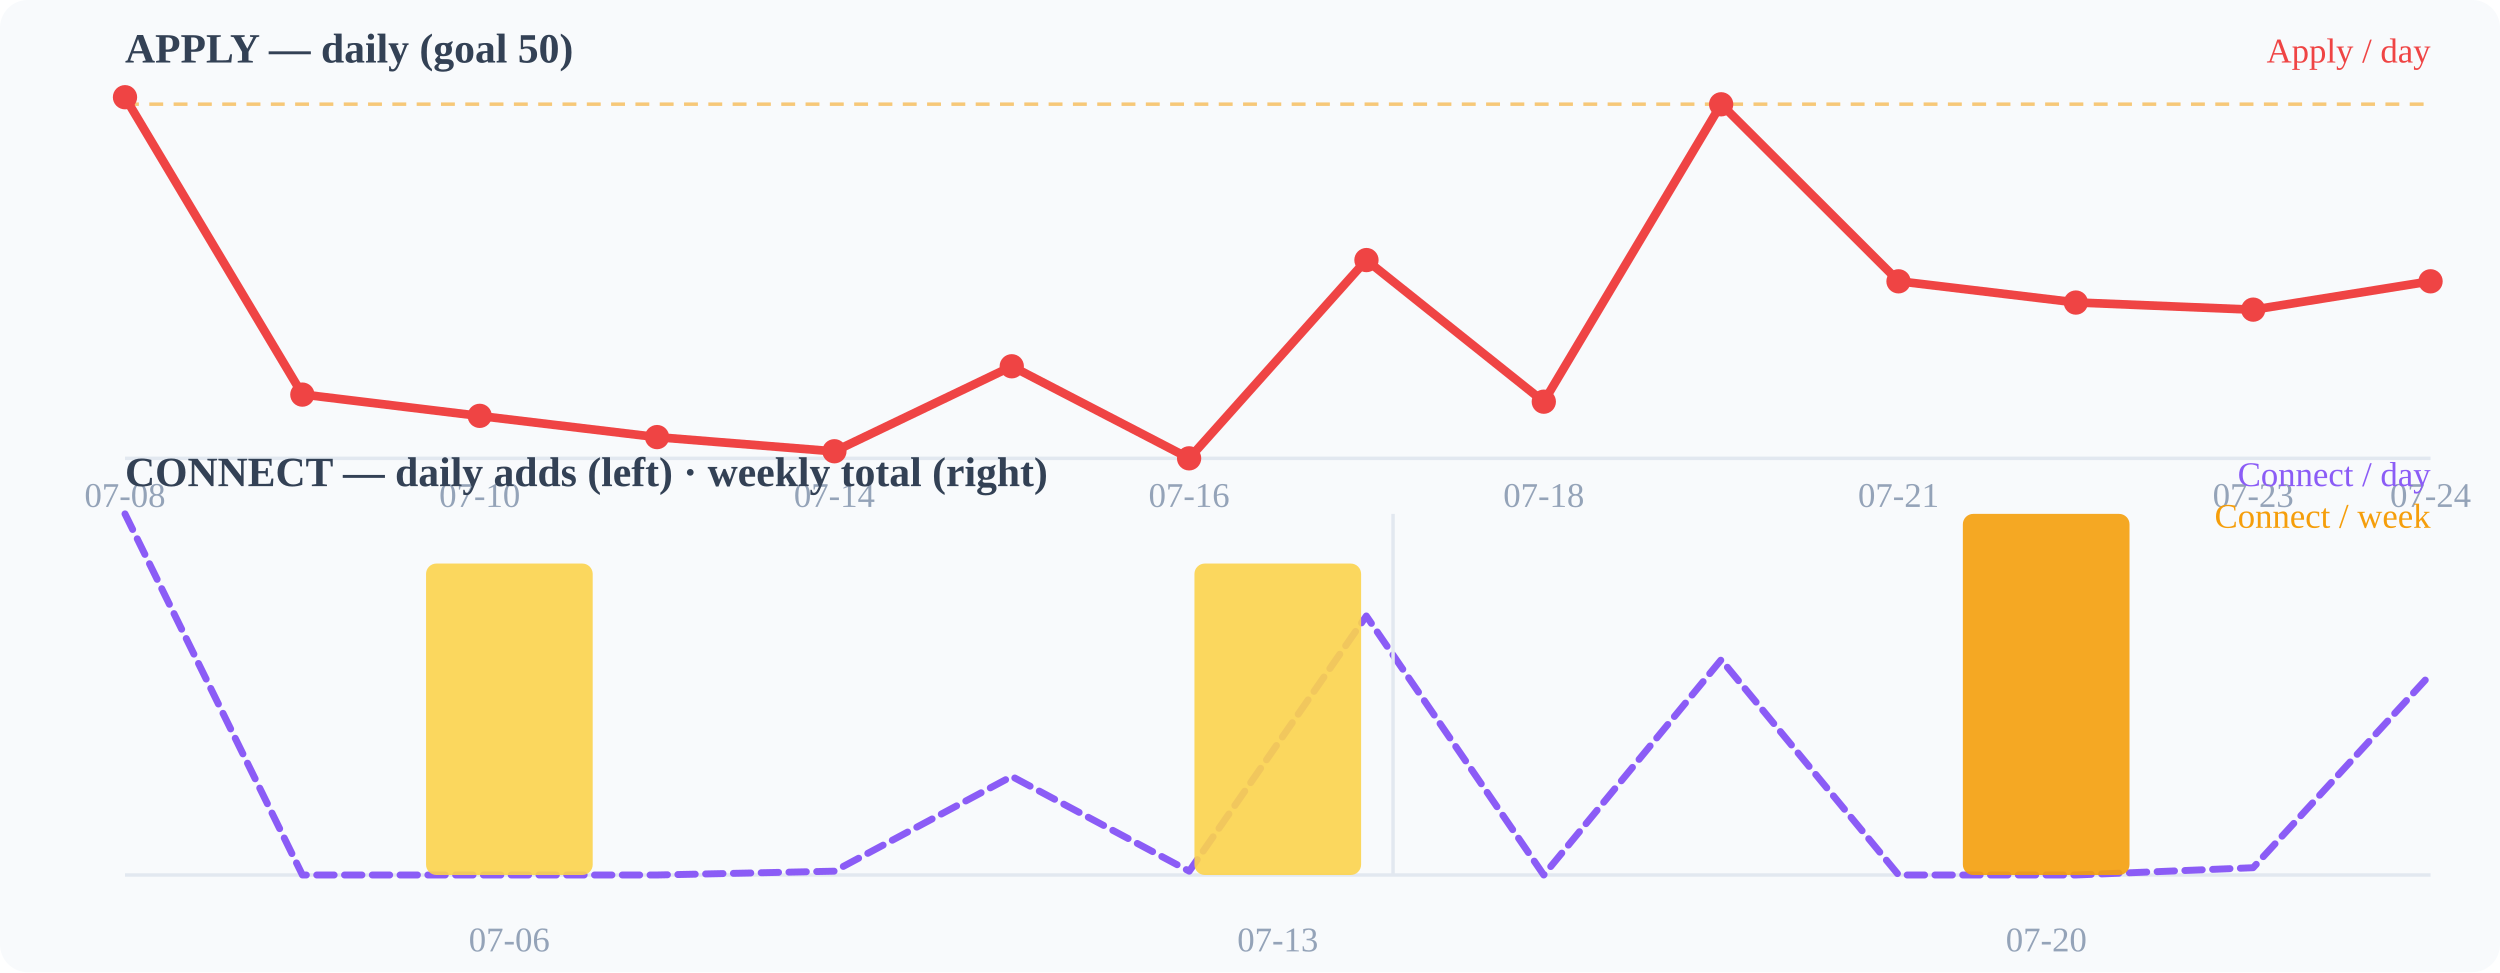
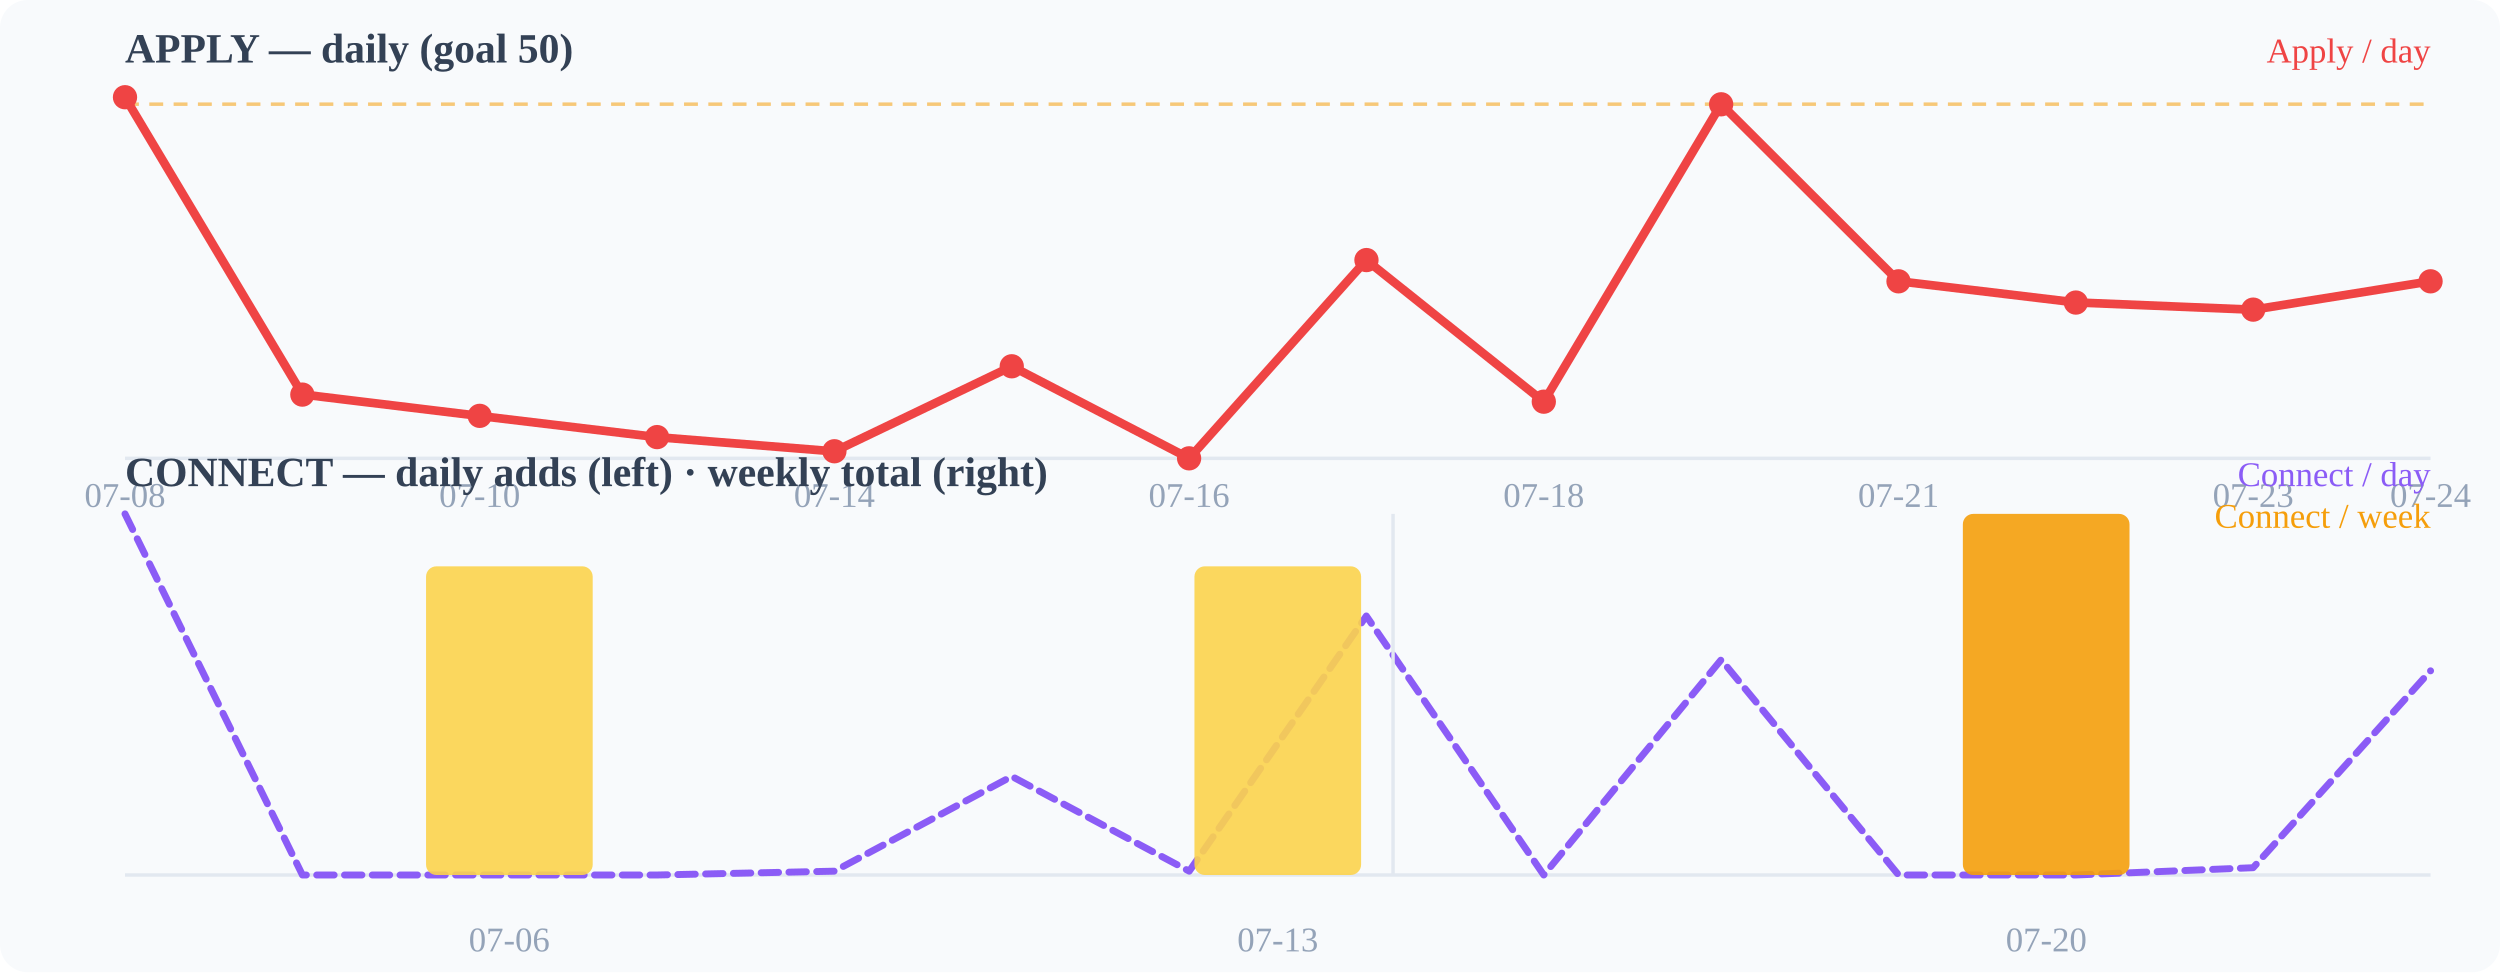
<svg xmlns="http://www.w3.org/2000/svg" width="720" height="280" viewBox="0 0 720 280">
  <rect width="720" height="280" fill="#f8fafc" rx="8" />
  <text x="36" y="18" font-size="12" font-weight="600" fill="#334155">APPLY — daily (goal 50)</text>
  <line x1="36" y1="132" x2="700" y2="132" stroke="#e2e8f0" stroke-width="1" />
  <line x1="36" y1="30.0" x2="700" y2="30.0" stroke="#f59e0b" stroke-width="1" stroke-dasharray="4 3" opacity="0.55" />
  <polyline points="36.0,28.0 87.1,113.6 138.2,119.8 189.2,125.9 240.3,130.0 291.4,105.5 342.5,132.0 393.5,74.9 444.6,115.7 495.7,30.0 546.8,81.0 597.8,87.1 648.9,89.2 700.0,81.0" fill="none" stroke="#ef4444" stroke-width="2.5" stroke-linecap="round" stroke-linejoin="round" />
  <circle cx="36" cy="28" r="3.5" fill="#ef4444" />
  <circle cx="87.077" cy="113.647" r="3.5" fill="#ef4444" />
  <circle cx="138.154" cy="119.765" r="3.5" fill="#ef4444" />
  <circle cx="189.231" cy="125.882" r="3.5" fill="#ef4444" />
  <circle cx="240.308" cy="129.961" r="3.5" fill="#ef4444" />
  <circle cx="291.385" cy="105.49" r="3.5" fill="#ef4444" />
  <circle cx="342.462" cy="132" r="3.5" fill="#ef4444" />
  <circle cx="393.538" cy="74.902" r="3.5" fill="#ef4444" />
  <circle cx="444.615" cy="115.686" r="3.5" fill="#ef4444" />
  <circle cx="495.692" cy="30.039" r="3.5" fill="#ef4444" />
  <circle cx="546.769" cy="81.02" r="3.5" fill="#ef4444" />
  <circle cx="597.846" cy="87.137" r="3.5" fill="#ef4444" />
  <circle cx="648.923" cy="89.176" r="3.5" fill="#ef4444" />
  <circle cx="700" cy="81.02" r="3.5" fill="#ef4444" />
  <text x="36" y="146" font-size="10" fill="#94a3b8" text-anchor="middle">07-08</text>
  <text x="138.154" y="146" font-size="10" fill="#94a3b8" text-anchor="middle">07-10</text>
  <text x="240.308" y="146" font-size="10" fill="#94a3b8" text-anchor="middle">07-14</text>
  <text x="342.462" y="146" font-size="10" fill="#94a3b8" text-anchor="middle">07-16</text>
  <text x="444.615" y="146" font-size="10" fill="#94a3b8" text-anchor="middle">07-18</text>
  <text x="546.769" y="146" font-size="10" fill="#94a3b8" text-anchor="middle">07-21</text>
  <text x="648.923" y="146" font-size="10" fill="#94a3b8" text-anchor="middle">07-23</text>
  <text x="700" y="146" font-size="10" fill="#94a3b8" text-anchor="middle">07-24</text>
  <text x="36" y="140" font-size="12" font-weight="600" fill="#334155">CONNECT — daily adds (left) · weekly total (right)</text>
  <line x1="36" y1="252" x2="700" y2="252" stroke="#e2e8f0" stroke-width="1" />
-   <polyline points="36.0,148.0 87.1,252.0 138.2,252.0 189.2,252.0 240.3,250.9 291.4,223.6 342.5,250.9 393.5,177.4 444.6,252.0 495.7,190.0 546.8,252.0 597.8,252.0 648.9,249.9 700.0,194.2" fill="none" stroke="#8b5cf6" stroke-width="2" stroke-linecap="round" stroke-linejoin="round" stroke-dasharray="5 3" />
-   <rect x="122.7" y="162.3" width="48" height="89.7" rx="3" fill="#fcd34d" opacity="0.9" />
-   <rect x="344.0" y="162.3" width="48" height="89.7" rx="3" fill="#fcd34d" opacity="0.9" />
+   <polyline points="36.0,148.0 87.1,252.0 138.2,252.0 189.2,252.0 240.3,250.9 291.4,223.6 342.5,250.9 393.5,177.4 444.6,252.0 495.7,190.0 546.8,252.0 597.8,252.0 648.9,249.9 700.0,193.2" fill="none" stroke="#8b5cf6" stroke-width="2" stroke-linecap="round" stroke-linejoin="round" stroke-dasharray="5 3" />
+   <rect x="122.7" y="163.1" width="48" height="88.9" rx="3" fill="#fcd34d" opacity="0.9" />
+   <rect x="344.0" y="163.1" width="48" height="88.9" rx="3" fill="#fcd34d" opacity="0.9" />
  <rect x="565.3" y="148.0" width="48" height="104.0" rx="3" fill="#f59e0b" opacity="0.9" />
  <line x1="401.2" y1="148" x2="401.2" y2="252" stroke="#e2e8f0" stroke-width="1" />
  <text x="146.667" y="274" font-size="10" fill="#94a3b8" text-anchor="middle">07-06</text>
  <text x="368" y="274" font-size="10" fill="#94a3b8" text-anchor="middle">07-13</text>
  <text x="589.333" y="274" font-size="10" fill="#94a3b8" text-anchor="middle">07-20</text>
  <text x="700" y="18" font-size="10" fill="#ef4444" text-anchor="end">Apply / day</text>
  <text x="700" y="140" font-size="10" fill="#8b5cf6" text-anchor="end">Connect / day</text>
  <text x="700" y="152" font-size="10" fill="#f59e0b" text-anchor="end">Connect / week</text>
</svg>
